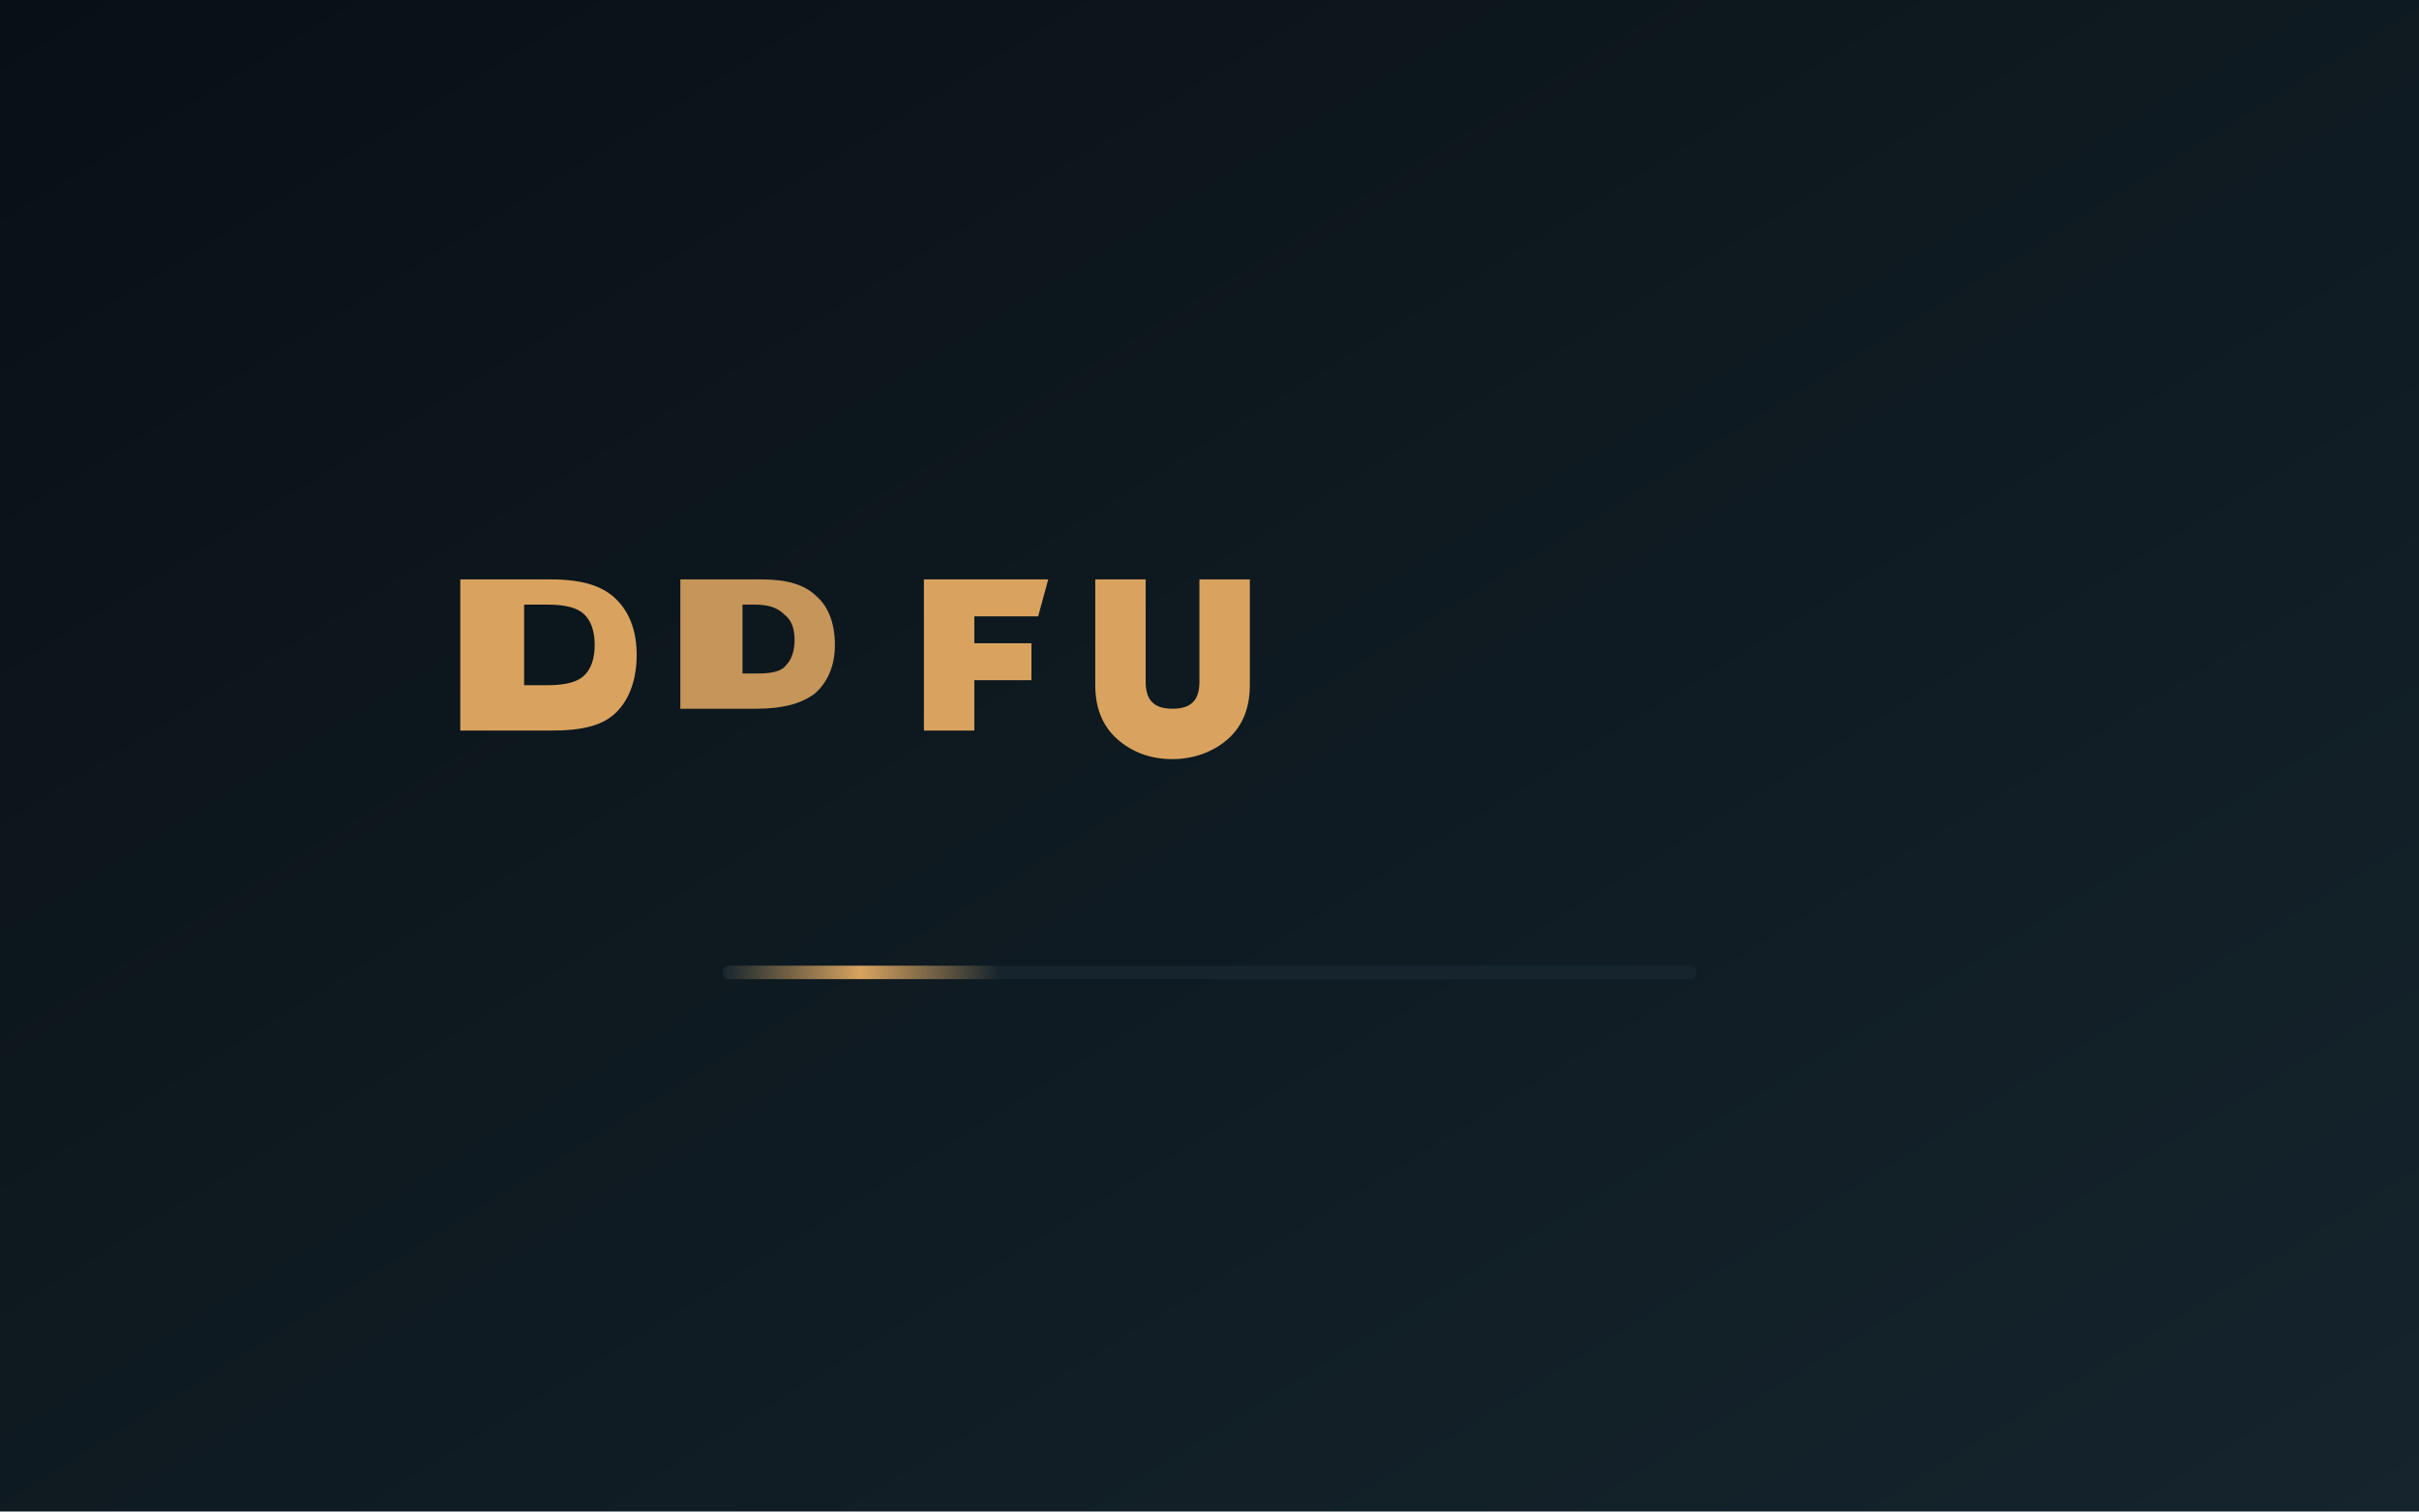
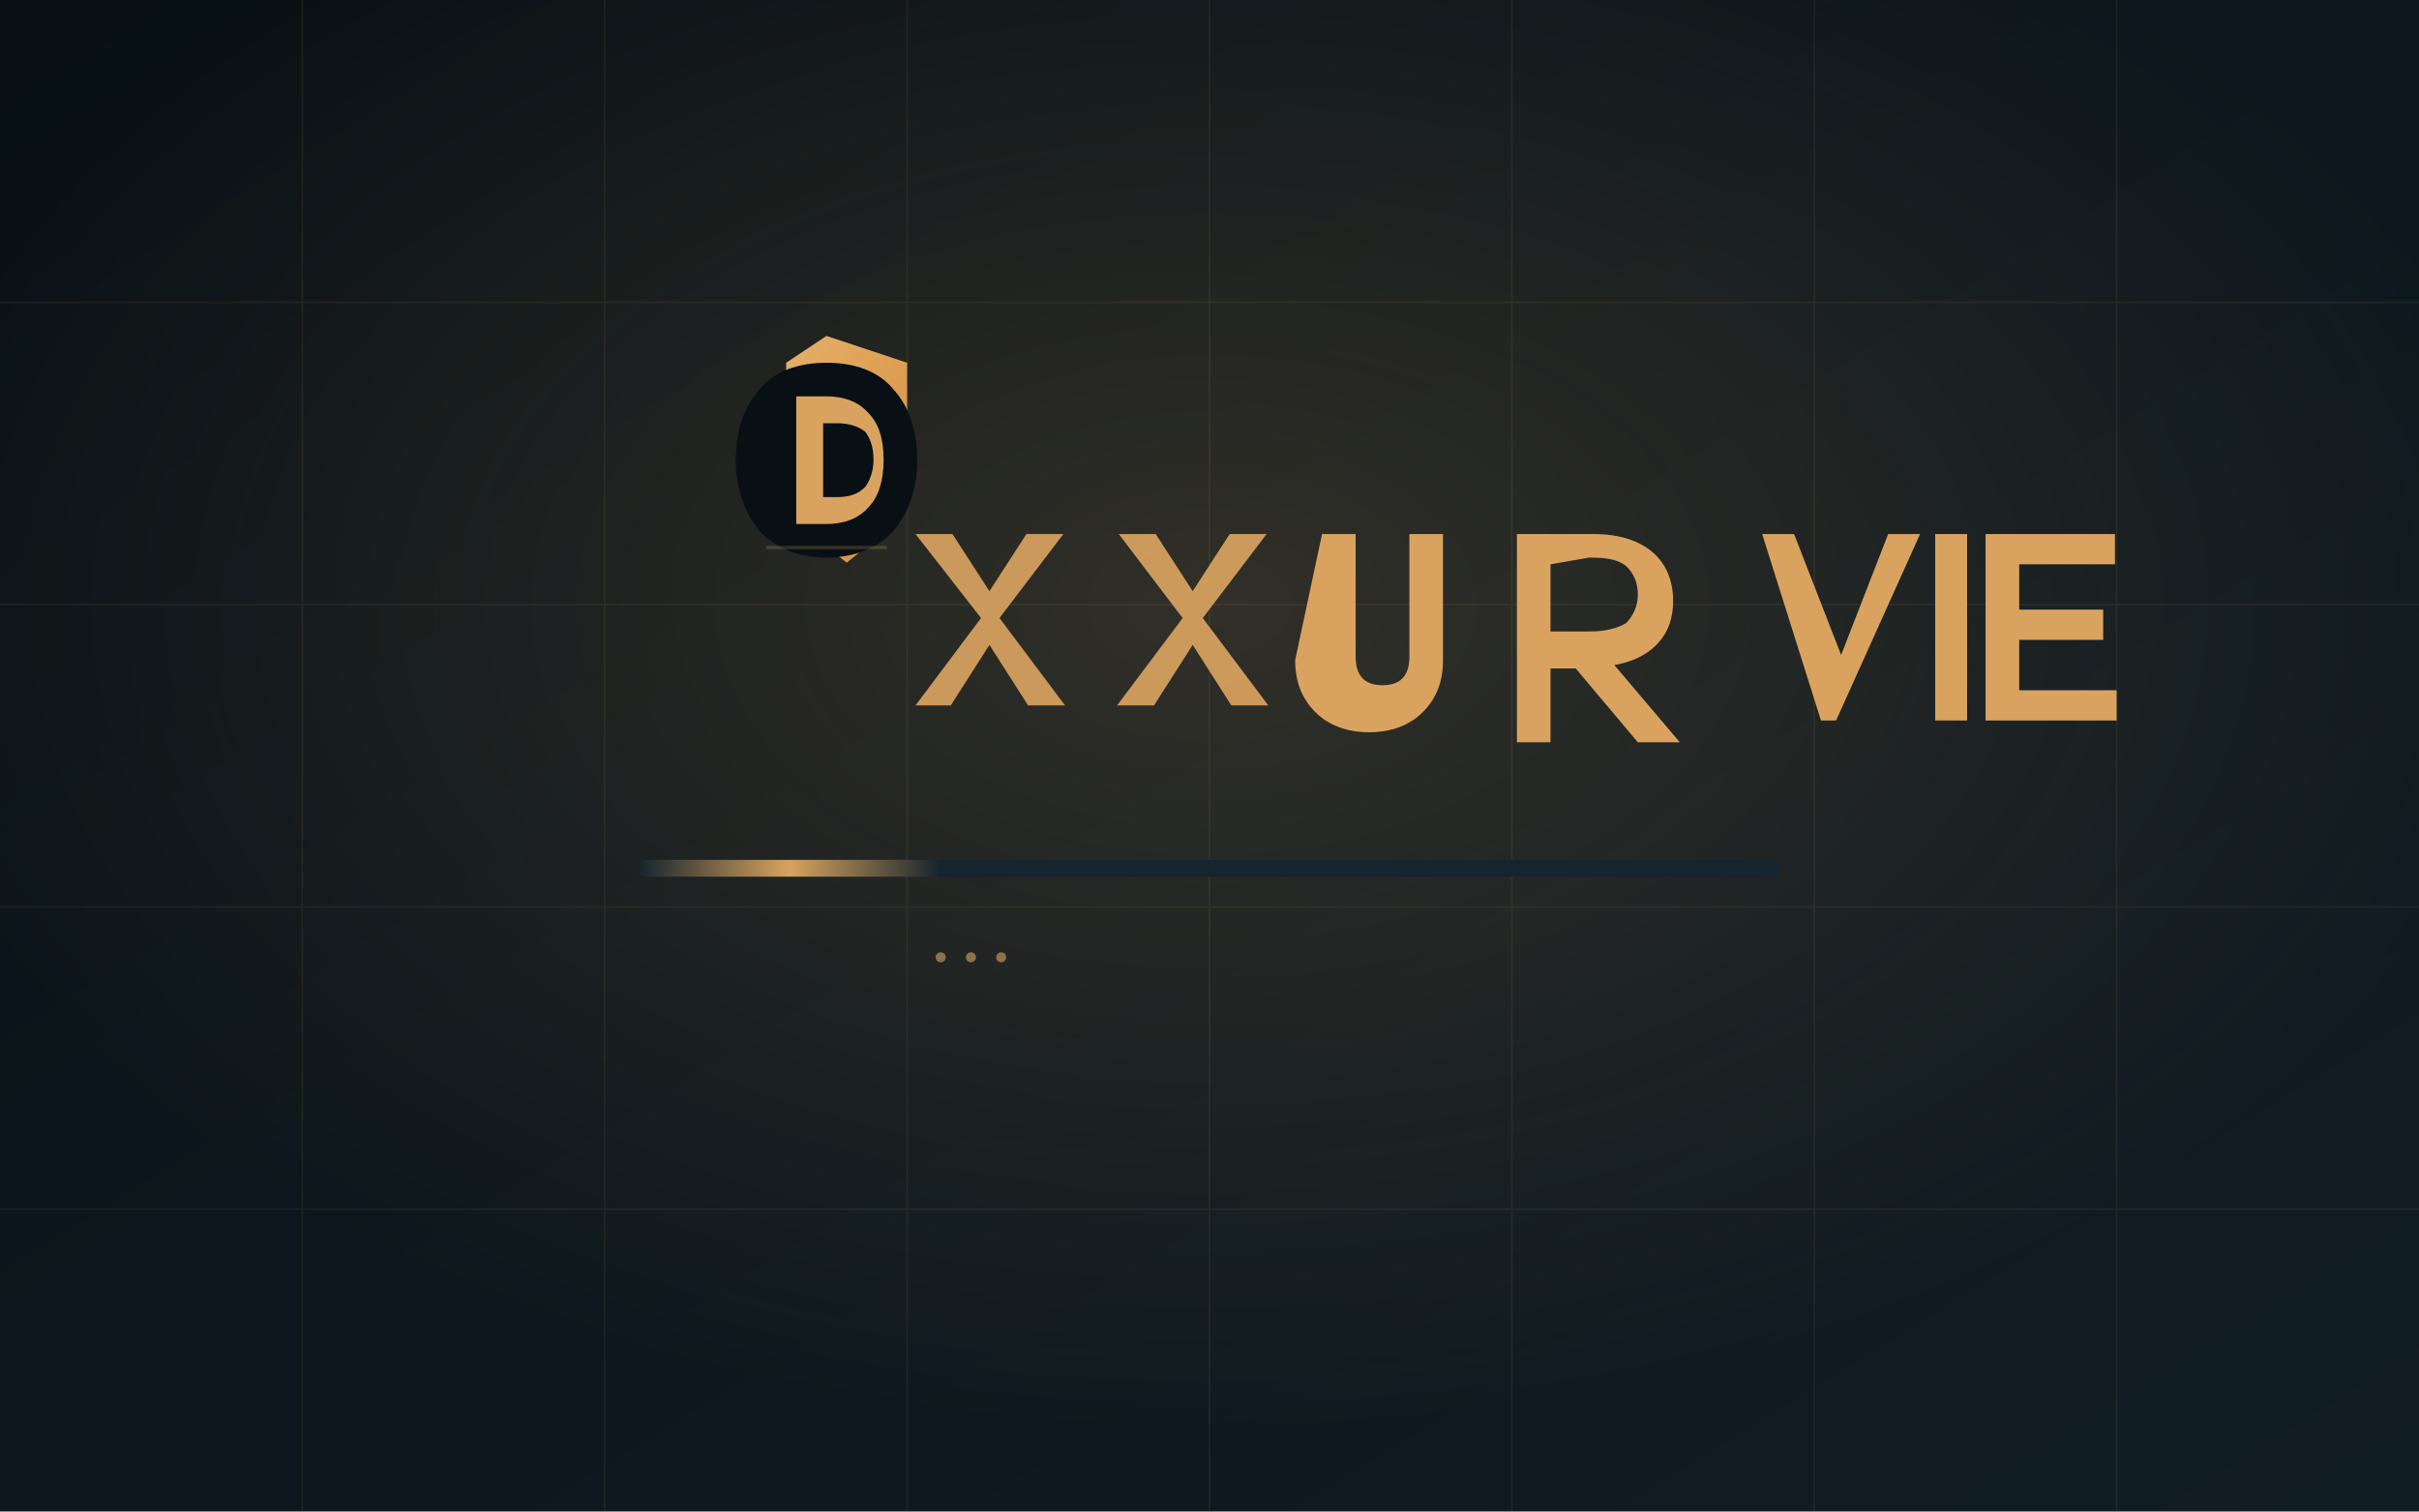
<svg xmlns="http://www.w3.org/2000/svg" viewBox="0 0 1440 900" role="img" aria-labelledby="title desc">
  <defs>
    <linearGradient id="bg" x1="0" y1="0" x2="1" y2="1">
      <stop offset="0" stop-color="#081015" />
-       <stop offset="1" stop-color="#15242d" />
+       <stop offset="1" stop-color="#111d24" />
    </linearGradient>
-     <linearGradient id="bar" x1="0" y1="0" x2="1" y2="0">
+     <linearGradient id="amber" x1="0" y1="0" x2="1" y2="1">
+       <stop offset="0" stop-color="#e4b06a" />
+       <stop offset="1" stop-color="#d78f3d" />
+     </linearGradient>
+     <linearGradient id="scan" x1="0" y1="0" x2="1" y2="0">
      <stop offset="0" stop-color="#d9a35f" stop-opacity="0" />
      <stop offset="0.5" stop-color="#d9a35f" />
      <stop offset="1" stop-color="#d9a35f" stop-opacity="0" />
    </linearGradient>
+     <radialGradient id="glow" cx="50%" cy="40%" r="55%">
+       <stop offset="0" stop-color="#d9a35f" stop-opacity="0.18" />
+       <stop offset="1" stop-color="#d9a35f" stop-opacity="0" />
+     </radialGradient>
  </defs>
  <rect width="1440" height="900" fill="url(#bg)" />
-   <g transform="translate(240 315)">
-     <path d="M34 30h54c19 0 31 4 39 12s12 19 12 33-4 26-12 34-20 11-39 11H34V30zm38 27v36h14c11 0 18-2 22-6s6-10 6-18-2-14-6-18-11-6-22-6H72z" fill="#d9a35f" />
-     <path d="M165 30h49c14 0 25 3 32 10 7 6 11 16 11 29 0 12-4 22-12 29-8 6-19 9-35 9h-45V30zm37 25v31h9c8 0 14-1 17-5 3-3 5-8 5-15 0-7-2-12-6-15-4-4-9-6-18-6h-7z" fill="#d9a35f" opacity="0.9" />
-     <path d="M310 30h74l-6 22h-38v16h34v22h-34v30h-30V30z" fill="#d9a35f" />
-     <path d="M412 30h30v61c0 11 5 16 16 16s16-5 16-16V30h30v63c0 13-4 24-13 32-9 8-21 12-33 12-13 0-24-4-33-12-9-8-13-19-13-32V30z" fill="#d9a35f" />
+   <rect width="1440" height="900" fill="url(#glow)" />
+   <g opacity="0.08">
+     <path d="M0 180h1440M0 360h1440M0 540h1440M0 720h1440" stroke="#d9a35f" stroke-width="1" />
+     <path d="M180 0v900M360 0v900M540 0v900M720 0v900M900 0v900M1080 0v900M1260 0v900" stroke="#d9a35f" stroke-width="1" />
  </g>
-   <rect x="430" y="575" width="580" height="8" rx="4" fill="#15242d" />
-   <rect x="430" y="575" width="165" height="8" rx="4" fill="url(#bar)">
-     <animate attributeName="x" values="430;820;430" dur="2s" repeatCount="indefinite" />
-   </rect>
+   <g transform="translate(430 200)">
+     <path d="M62 0 110 16v52c0 28-12 49-36 67-24-18-36-39-36-67V16z" fill="url(#amber)" />
+     <path d="M62 16c17 0 31 5 40 16 9 10 14 24 14 42 0 17-5 31-14 42-9 10-23 16-40 16s-31-6-40-16C13 105 8 91 8 74c0-18 5-32 14-42C31 21 45 16 62 16z" fill="#081015" />
+     <path d="M62 36c10 0 19 3 25 10 6 6 9 15 9 28 0 12-3 22-9 28-6 7-15 10-25 10H44V36zm-2 16v44h8c8 0 13-2 17-6 3-4 5-10 5-16 0-8-2-13-5-17-4-3-9-5-17-5z" fill="#d9a35f" />
+     <path d="M26 126h72" stroke="#d9a35f" stroke-opacity="0.22" stroke-width="2" />
+   </g>
+   <g transform="translate(545 318)">
+     <path d="M0 0h22l22 34 22-34h22L50 50l39 52H67L44 66 21 102H0l39-52z" fill="#d9a35f" opacity="0.92" />
+     <path d="M121 0h22l22 34 22-34h22L171 50l39 52h-22l-23-36-23 36h-22l39-52z" fill="#d9a35f" opacity="0.92" />
+     <path d="M242 0h20v73c0 11 5 17 16 17s16-6 16-17V0h20v75c0 13-4 23-12 31-8 8-19 12-32 12s-24-4-32-12c-8-8-12-18-12-31z" fill="#d9a35f" />
+     <path d="M358 0h46c15 0 27 4 35 11 8 7 12 17 12 29 0 10-3 19-10 26-6 6-14 10-25 12l39 46h-25l-37-44h-15v44h-20zm20 18v40h23c10 0 17-2 22-5 4-4 7-10 7-17 0-8-3-13-7-17-5-4-12-5-22-5z" fill="#d9a35f" />
+     <path d="M504 0h19l28 72L579 0h19L548 111h-9z" fill="#d9a35f" />
+     <path d="M607 0h19v111h-19z" fill="#d9a35f" />
+     <path d="M637 0h77v18h-57v27h50v18h-50v30h58v18h-78z" fill="#d9a35f" />
+   </g>
+   <g transform="translate(380 512)">
+     <rect width="680" height="10" rx="5" fill="#15242d" />
+     <rect width="180" height="10" rx="5" fill="url(#scan)">
+       <animate attributeName="x" values="0;500;0" dur="1.9s" repeatCount="indefinite" />
+     </rect>
+   </g>
+   <g transform="translate(560 570)" fill="#d9a35f" fill-opacity="0.6">
+     <circle cx="0" cy="0" r="3">
+       <animate attributeName="opacity" values="0.35;1;0.35" dur="1.2s" repeatCount="indefinite" />
+     </circle>
+     <circle cx="18" cy="0" r="3">
+       <animate attributeName="opacity" values="0.35;1;0.35" begin="0.2s" dur="1.2s" repeatCount="indefinite" />
+     </circle>
+     <circle cx="36" cy="0" r="3">
+       <animate attributeName="opacity" values="0.35;1;0.35" begin="0.4s" dur="1.2s" repeatCount="indefinite" />
+     </circle>
+   </g>
</svg>
